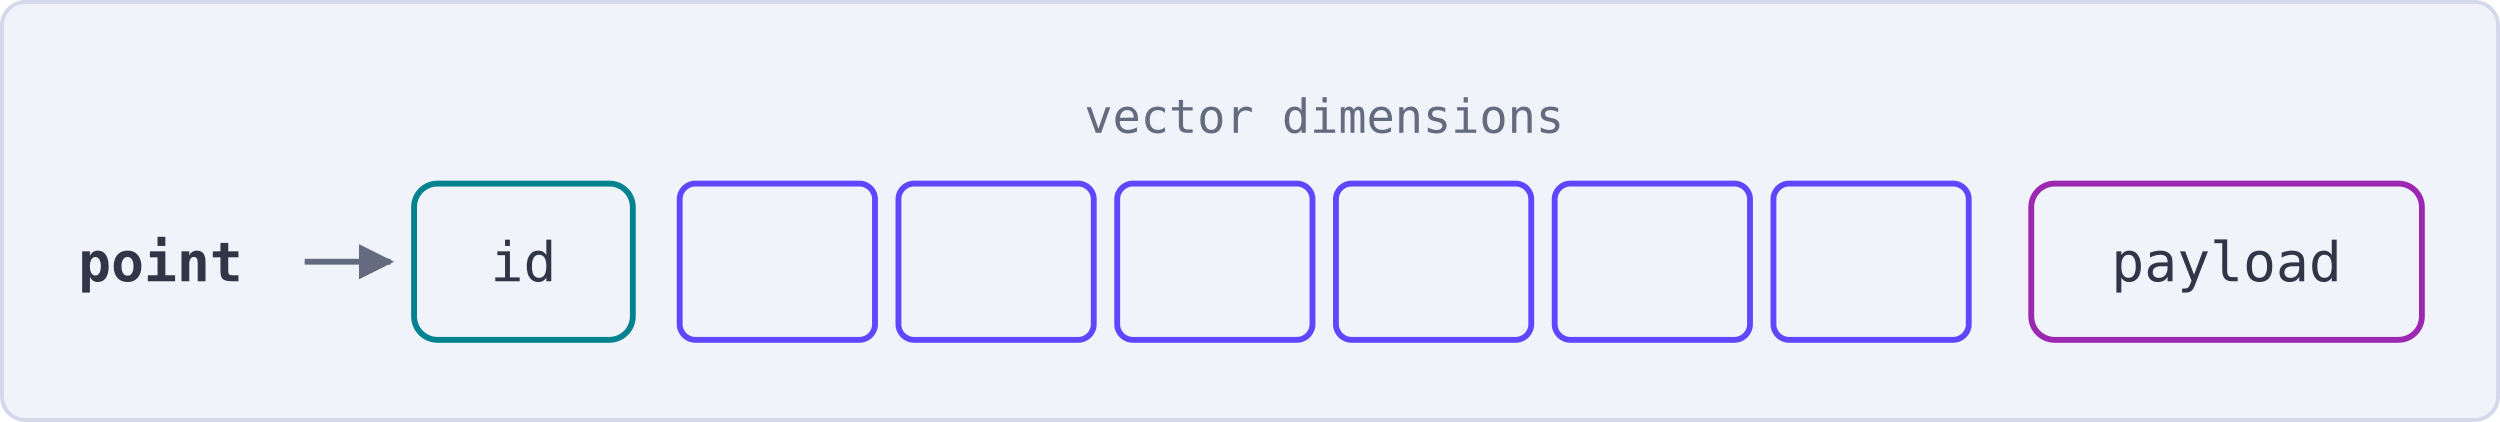
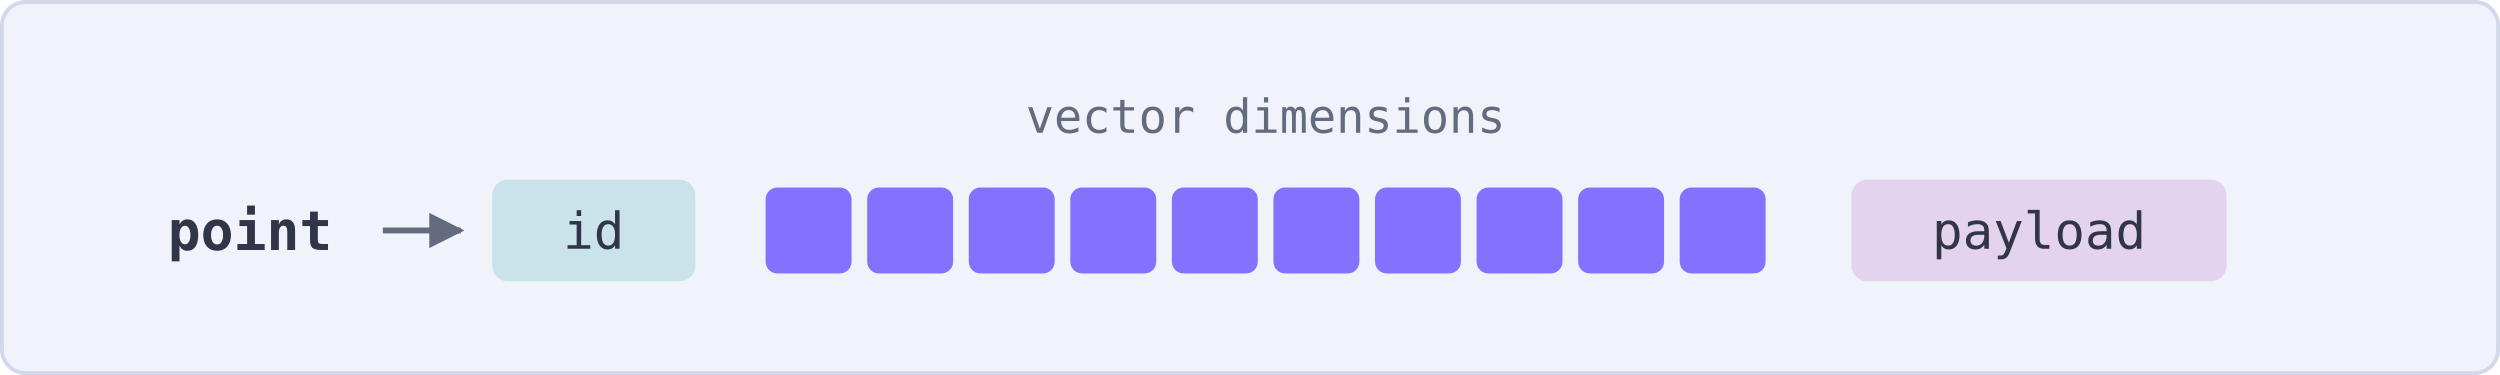
- <svg xmlns="http://www.w3.org/2000/svg" viewBox="0 0 640 108" role="img" aria-labelledby="description">
+ <svg xmlns="http://www.w3.org/2000/svg" viewBox="0 0 640 96" role="img" aria-labelledby="description">
  <defs>
    <marker id="arrow" viewBox="0 0 10 10" refX="9" refY="5" markerWidth="6" markerHeight="6" orient="auto-start-reverse">
      <path d="M0 0 L10 5 L0 10 Z" fill="#656b7f" />
    </marker>
-     <marker id="arrow-accent" viewBox="0 0 10 10" refX="9" refY="5" markerWidth="5" markerHeight="5" orient="auto-start-reverse">
-       <path d="M0 0 L10 5 L0 10 Z" fill="#dc244c" />
-     </marker>
  </defs>
-   <rect x="0.5" y="0.5" width="639" height="107" rx="6" fill="#f0f3fa" stroke="#d3d9eb" stroke-width="1" />
+   <rect x="0.5" y="0.5" width="639" height="95" rx="6" fill="#f0f3fa" stroke="#d3d9eb" stroke-width="1" />
  <g font-family="'Geist Mono', ui-monospace, SFMono-Regular, Menlo, Consolas, monospace">
-     <text x="20" y="72" font-size="14" fill="#303547" font-weight="600">point</text>
-     <path d="M78 67 H100" fill="none" stroke="#656b7f" stroke-width="1.5" marker-end="url(#arrow)" />
-     <rect x="106" y="47" width="56" height="40" rx="6" fill="none" stroke="#00838f" stroke-width="1.5" />
-     <text x="134" y="72" font-size="14" text-anchor="middle" fill="#303547">id</text>
-     <rect x="174" y="47" width="50" height="40" rx="4" fill="none" stroke="#6047ff" stroke-width="1.5" />
-     <rect x="230" y="47" width="50" height="40" rx="4" fill="none" stroke="#6047ff" stroke-width="1.5" />
-     <rect x="286" y="47" width="50" height="40" rx="4" fill="none" stroke="#6047ff" stroke-width="1.5" />
-     <rect x="342" y="47" width="50" height="40" rx="4" fill="none" stroke="#6047ff" stroke-width="1.5" />
-     <rect x="398" y="47" width="50" height="40" rx="4" fill="none" stroke="#6047ff" stroke-width="1.5" />
-     <rect x="454" y="47" width="50" height="40" rx="4" fill="none" stroke="#6047ff" stroke-width="1.5" />
-     <text x="339" y="34" font-size="12" text-anchor="middle" fill="#656b7f">vector dimensions</text>
-     <rect x="520" y="47" width="100" height="40" rx="6" fill="none" stroke="#9c27b0" stroke-width="1.5" />
-     <text x="570" y="72" font-size="14" text-anchor="middle" fill="#303547">payload</text>
+     <text x="64" y="64" font-size="14" text-anchor="middle" fill="#303547" font-weight="600">point</text>
+     <path d="M98 59 H118" fill="none" stroke="#656b7f" stroke-width="1.5" marker-end="url(#arrow)" />
+     <rect x="126" y="46" width="52" height="26" rx="4" fill="#00838f" fill-opacity="0.16" />
+     <text x="152" y="63.68" font-size="13" text-anchor="middle" fill="#303547">id</text>
+     <rect x="196" y="48" width="22" height="22" rx="3" fill="#6047ff" fill-opacity="0.75" />
+     <rect x="222" y="48" width="22" height="22" rx="3" fill="#6047ff" fill-opacity="0.75" />
+     <rect x="248" y="48" width="22" height="22" rx="3" fill="#6047ff" fill-opacity="0.75" />
+     <rect x="274" y="48" width="22" height="22" rx="3" fill="#6047ff" fill-opacity="0.75" />
+     <rect x="300" y="48" width="22" height="22" rx="3" fill="#6047ff" fill-opacity="0.75" />
+     <rect x="326" y="48" width="22" height="22" rx="3" fill="#6047ff" fill-opacity="0.75" />
+     <rect x="352" y="48" width="22" height="22" rx="3" fill="#6047ff" fill-opacity="0.75" />
+     <rect x="378" y="48" width="22" height="22" rx="3" fill="#6047ff" fill-opacity="0.75" />
+     <rect x="404" y="48" width="22" height="22" rx="3" fill="#6047ff" fill-opacity="0.75" />
+     <rect x="430" y="48" width="22" height="22" rx="3" fill="#6047ff" fill-opacity="0.75" />
+     <text x="324" y="34" font-size="12" text-anchor="middle" fill="#656b7f">vector dimensions</text>
+     <rect x="474" y="46" width="96" height="26" rx="4" fill="#9c27b0" fill-opacity="0.16" />
+     <text x="522" y="63.68" font-size="13" text-anchor="middle" fill="#303547">payload</text>
  </g>
</svg>
